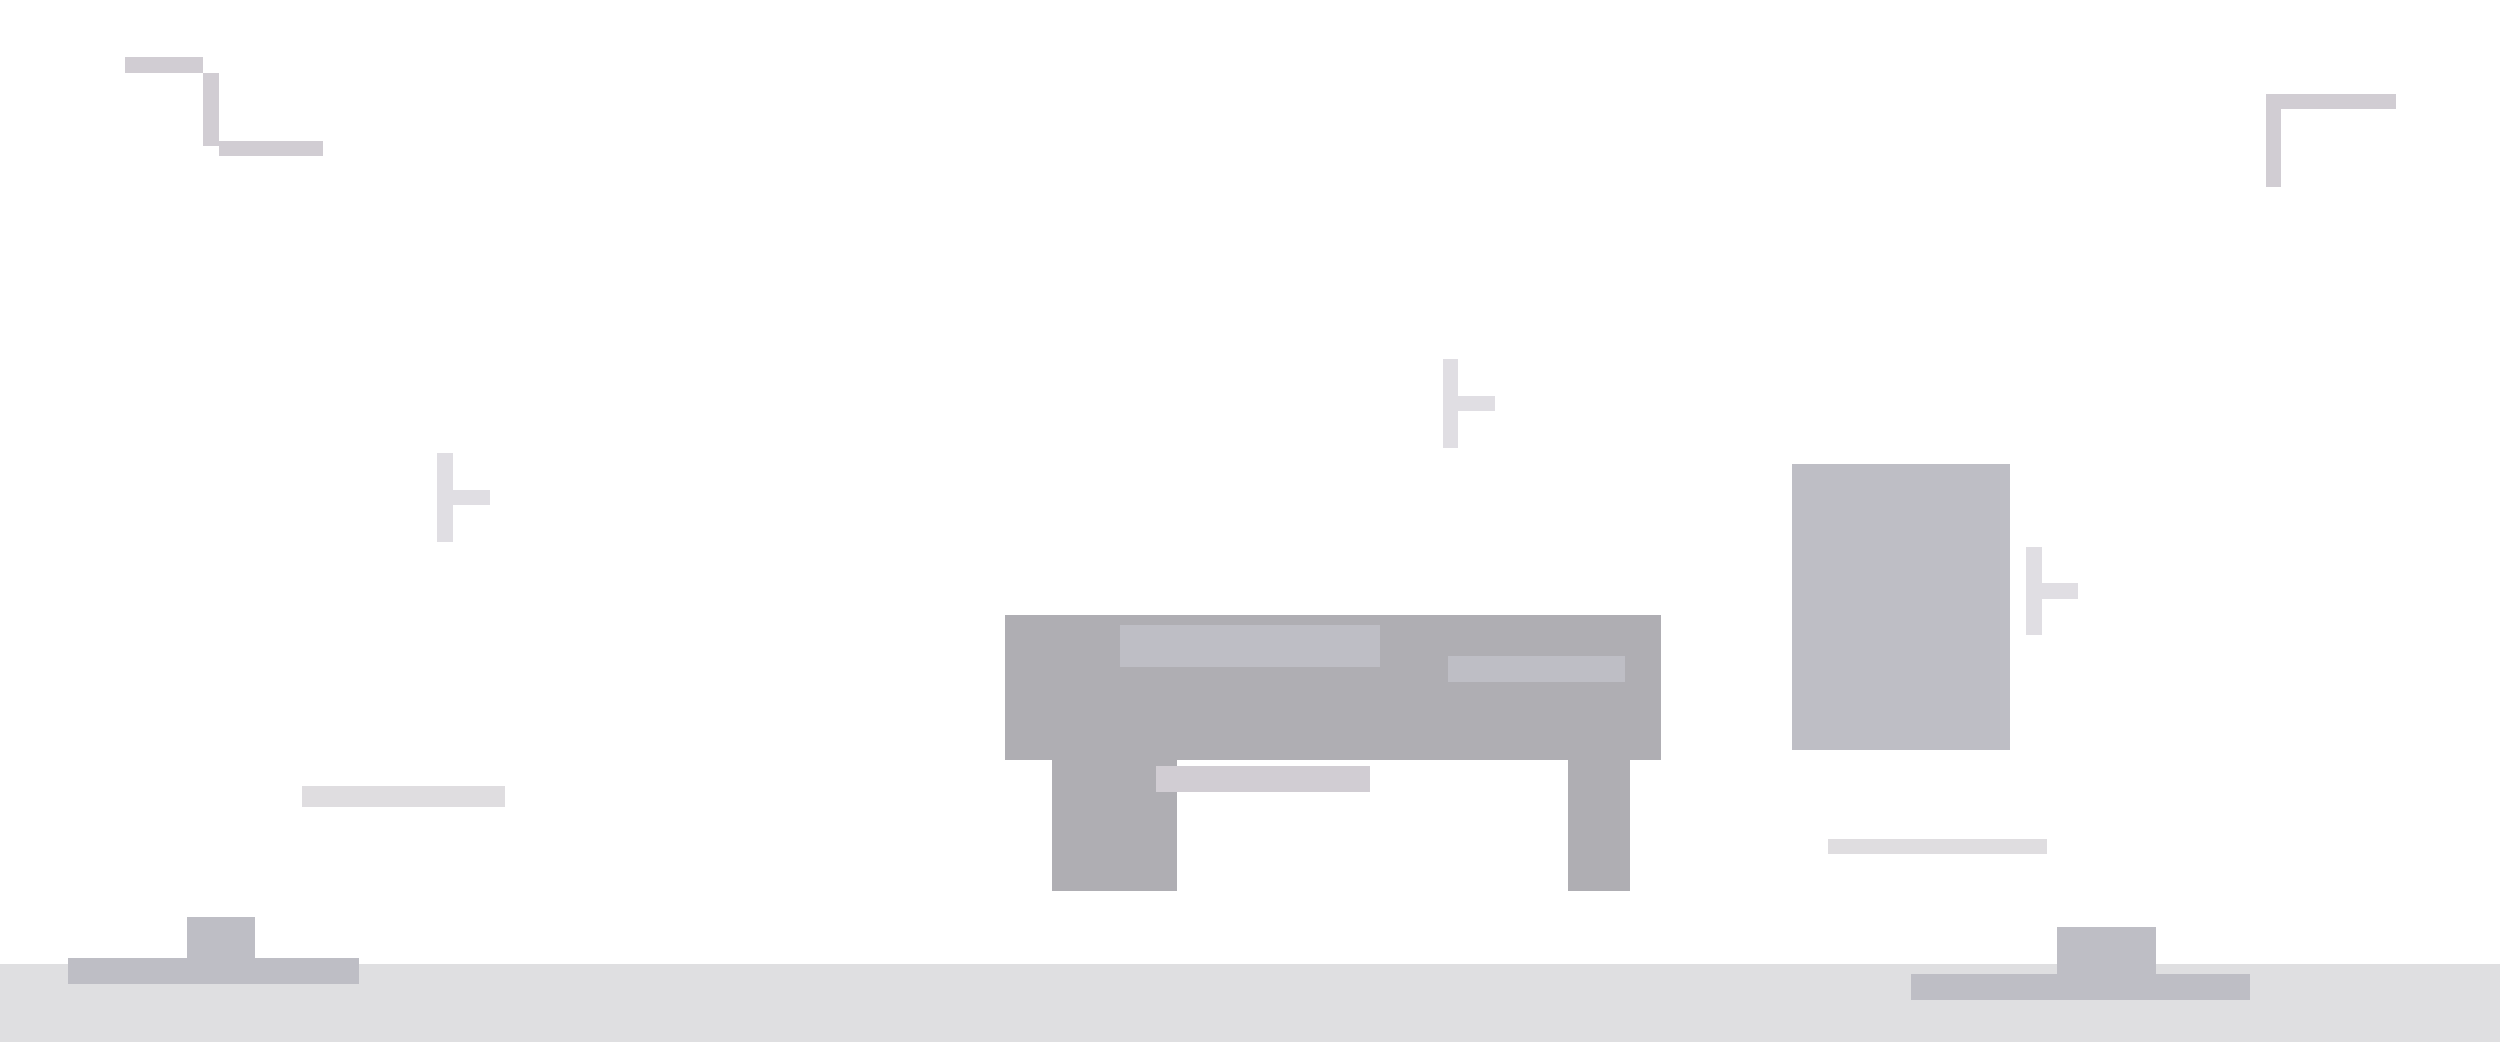
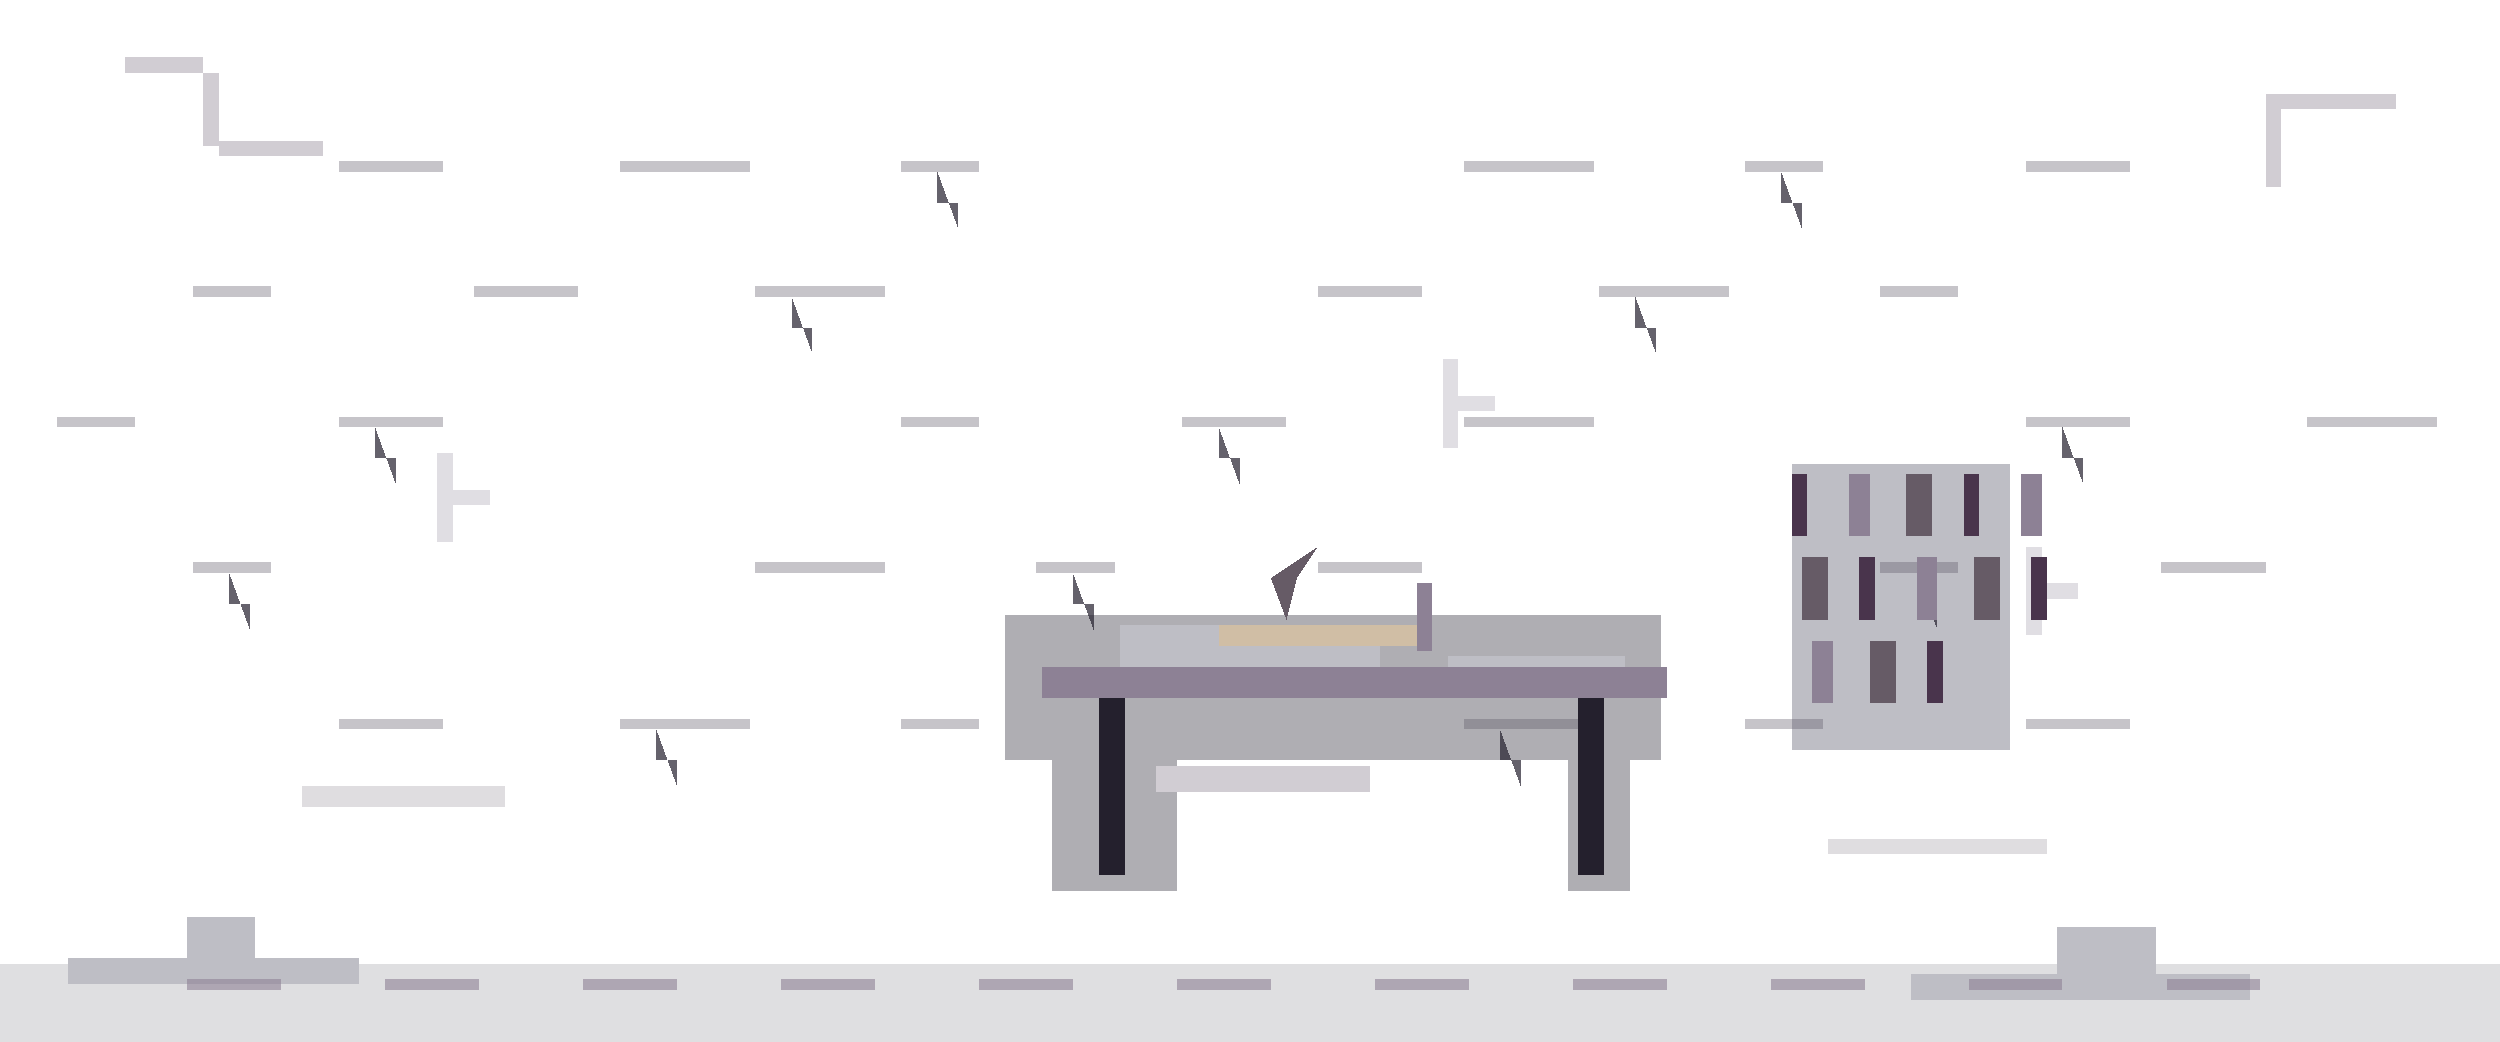
<svg xmlns="http://www.w3.org/2000/svg" viewBox="0 0 480 200" shape-rendering="crispEdges">
  <g opacity=".35">
    <rect x="0" y="185" width="480" height="15" fill="#11121d" opacity=".38" />
    <path d="M13 184h23v-8h13v8h20v5H13zM367 187h28v-9h19v9h18v5h-65z" fill="#454459" />
    <path d="M24 11h15v3H24zM39 14h3v14h-3zM42 27h20v3H42zM435 18h25v3h-25zM435 21h3v15h-3z" fill="#7a7180" />
    <rect x="58" y="151" width="39" height="4" fill="#7a7180" opacity=".7" />
    <rect x="351" y="161" width="42" height="3" fill="#7a7180" opacity=".7" />
    <path d="M193 118h126v28H193zM202 146h24v25h-24zM301 146h12v25h-12z" fill="#191825" />
    <path d="M215 120h50v8h-50zM278 126h34v5h-34zM344 89h42v55h-42z" fill="#454459" />
    <rect x="222" y="147" width="41" height="5" fill="#7a7180" />
    <path d="M84 87h3v7h7v3h-7v7h-3z" fill="#777082" opacity=".65" />
    <path d="M389 105h3v7h7v3h-7v7h-3z" fill="#777082" opacity=".65" />
    <path d="M277 69h3v7h7v3h-7v7h-3z" fill="#777082" opacity=".65" />
  </g>
+   <rect x="65" y="31" width="20" height="2" fill="#575262" opacity=".34" />
+   <rect x="119" y="31" width="25" height="2" fill="#575262" opacity=".34" />
+   <rect x="173" y="31" width="15" height="2" fill="#575262" opacity=".34" />
+   <path d="M180 33v6h4v5" fill="#24202d" opacity=".7" />
+   <rect x="281" y="31" width="25" height="2" fill="#575262" opacity=".34" />
+   <rect x="335" y="31" width="15" height="2" fill="#575262" opacity=".34" />
+   <path d="M342 33v6h4v5" fill="#24202d" opacity=".7" />
+   <rect x="389" y="31" width="20" height="2" fill="#575262" opacity=".34" />
+   <rect x="37" y="55" width="15" height="2" fill="#575262" opacity=".34" />
+   <rect x="91" y="55" width="20" height="2" fill="#575262" opacity=".34" />
+   <rect x="145" y="55" width="25" height="2" fill="#575262" opacity=".34" />
+   <path d="M152 57v6h4v5" fill="#24202d" opacity=".7" />
+   <rect x="253" y="55" width="20" height="2" fill="#575262" opacity=".34" />
+   <rect x="307" y="55" width="25" height="2" fill="#575262" opacity=".34" />
+   <path d="M314 57v6h4v5" fill="#24202d" opacity=".7" />
+   <rect x="361" y="55" width="15" height="2" fill="#575262" opacity=".34" />
+   <rect x="11" y="80" width="15" height="2" fill="#575262" opacity=".34" />
+   <rect x="65" y="80" width="20" height="2" fill="#575262" opacity=".34" />
+   <path d="M72 82v6h4v5" fill="#24202d" opacity=".7" />
+   <rect x="173" y="80" width="15" height="2" fill="#575262" opacity=".34" />
+   <rect x="227" y="80" width="20" height="2" fill="#575262" opacity=".34" />
+   <path d="M234 82v6h4v5" fill="#24202d" opacity=".7" />
+   <rect x="281" y="80" width="25" height="2" fill="#575262" opacity=".34" />
+   <rect x="389" y="80" width="20" height="2" fill="#575262" opacity=".34" />
+   <path d="M396 82v6h4v5" fill="#24202d" opacity=".7" />
+   <rect x="443" y="80" width="25" height="2" fill="#575262" opacity=".34" />
+   <rect x="37" y="108" width="15" height="2" fill="#575262" opacity=".34" />
+   <path d="M44 110v6h4v5" fill="#24202d" opacity=".7" />
+   <rect x="145" y="108" width="25" height="2" fill="#575262" opacity=".34" />
+   <rect x="199" y="108" width="15" height="2" fill="#575262" opacity=".34" />
+   <path d="M206 110v6h4v5" fill="#24202d" opacity=".7" />
+   <rect x="253" y="108" width="20" height="2" fill="#575262" opacity=".34" />
+   <rect x="361" y="108" width="15" height="2" fill="#575262" opacity=".34" />
+   <path d="M368 110v6h4v5" fill="#24202d" opacity=".7" />
+   <rect x="415" y="108" width="20" height="2" fill="#575262" opacity=".34" />
+   <rect x="65" y="138" width="20" height="2" fill="#575262" opacity=".34" />
+   <rect x="119" y="138" width="25" height="2" fill="#575262" opacity=".34" />
+   <path d="M126 140v6h4v5" fill="#24202d" opacity=".7" />
+   <rect x="173" y="138" width="15" height="2" fill="#575262" opacity=".34" />
+   <rect x="281" y="138" width="25" height="2" fill="#575262" opacity=".34" />
+   <path d="M288 140v6h4v5" fill="#24202d" opacity=".7" />
+   <rect x="335" y="138" width="15" height="2" fill="#575262" opacity=".34" />
+   <rect x="389" y="138" width="20" height="2" fill="#575262" opacity=".34" />
+   <rect x="36" y="188" width="18" height="2" fill="#8d8195" opacity=".6" />
+   <rect x="74" y="188" width="18" height="2" fill="#8d8195" opacity=".6" />
+   <rect x="112" y="188" width="18" height="2" fill="#8d8195" opacity=".6" />
+   <rect x="150" y="188" width="18" height="2" fill="#8d8195" opacity=".6" />
+   <rect x="188" y="188" width="18" height="2" fill="#8d8195" opacity=".6" />
+   <rect x="226" y="188" width="18" height="2" fill="#8d8195" opacity=".6" />
+   <rect x="264" y="188" width="18" height="2" fill="#8d8195" opacity=".6" />
+   <rect x="302" y="188" width="18" height="2" fill="#8d8195" opacity=".6" />
+   <rect x="340" y="188" width="18" height="2" fill="#8d8195" opacity=".6" />
+   <rect x="378" y="188" width="18" height="2" fill="#8d8195" opacity=".6" />
+   <rect x="416" y="188" width="18" height="2" fill="#8d8195" opacity=".6" />
+   <rect x="200" y="128" width="120" height="6" fill="#8d8195" />
+   <rect x="211" y="134" width="5" height="34" fill="#24202d" />
+   <rect x="303" y="134" width="5" height="34" fill="#24202d" />
+   <rect x="234" y="120" width="41" height="4" fill="#d0bea5" />
+   <path d="M244 111l3 8 2-8 4-6z" fill="#665b66" />
+   <rect x="272" y="112" width="3" height="13" fill="#8d8195" />
+   <rect x="344" y="91" width="3" height="12" fill="#49344c" />
+   <rect x="355" y="91" width="4" height="12" fill="#8d8195" />
+   <rect x="366" y="91" width="5" height="12" fill="#665b66" />
+   <rect x="377" y="91" width="3" height="12" fill="#49344c" />
+   <rect x="388" y="91" width="4" height="12" fill="#8d8195" />
+   <rect x="346" y="107" width="5" height="12" fill="#665b66" />
+   <rect x="357" y="107" width="3" height="12" fill="#49344c" />
+   <rect x="368" y="107" width="4" height="12" fill="#8d8195" />
+   <rect x="379" y="107" width="5" height="12" fill="#665b66" />
+   <rect x="390" y="107" width="3" height="12" fill="#49344c" />
+   <rect x="348" y="123" width="4" height="12" fill="#8d8195" />
+   <rect x="359" y="123" width="5" height="12" fill="#665b66" />
+   <rect x="370" y="123" width="3" height="12" fill="#49344c" />
</svg>
